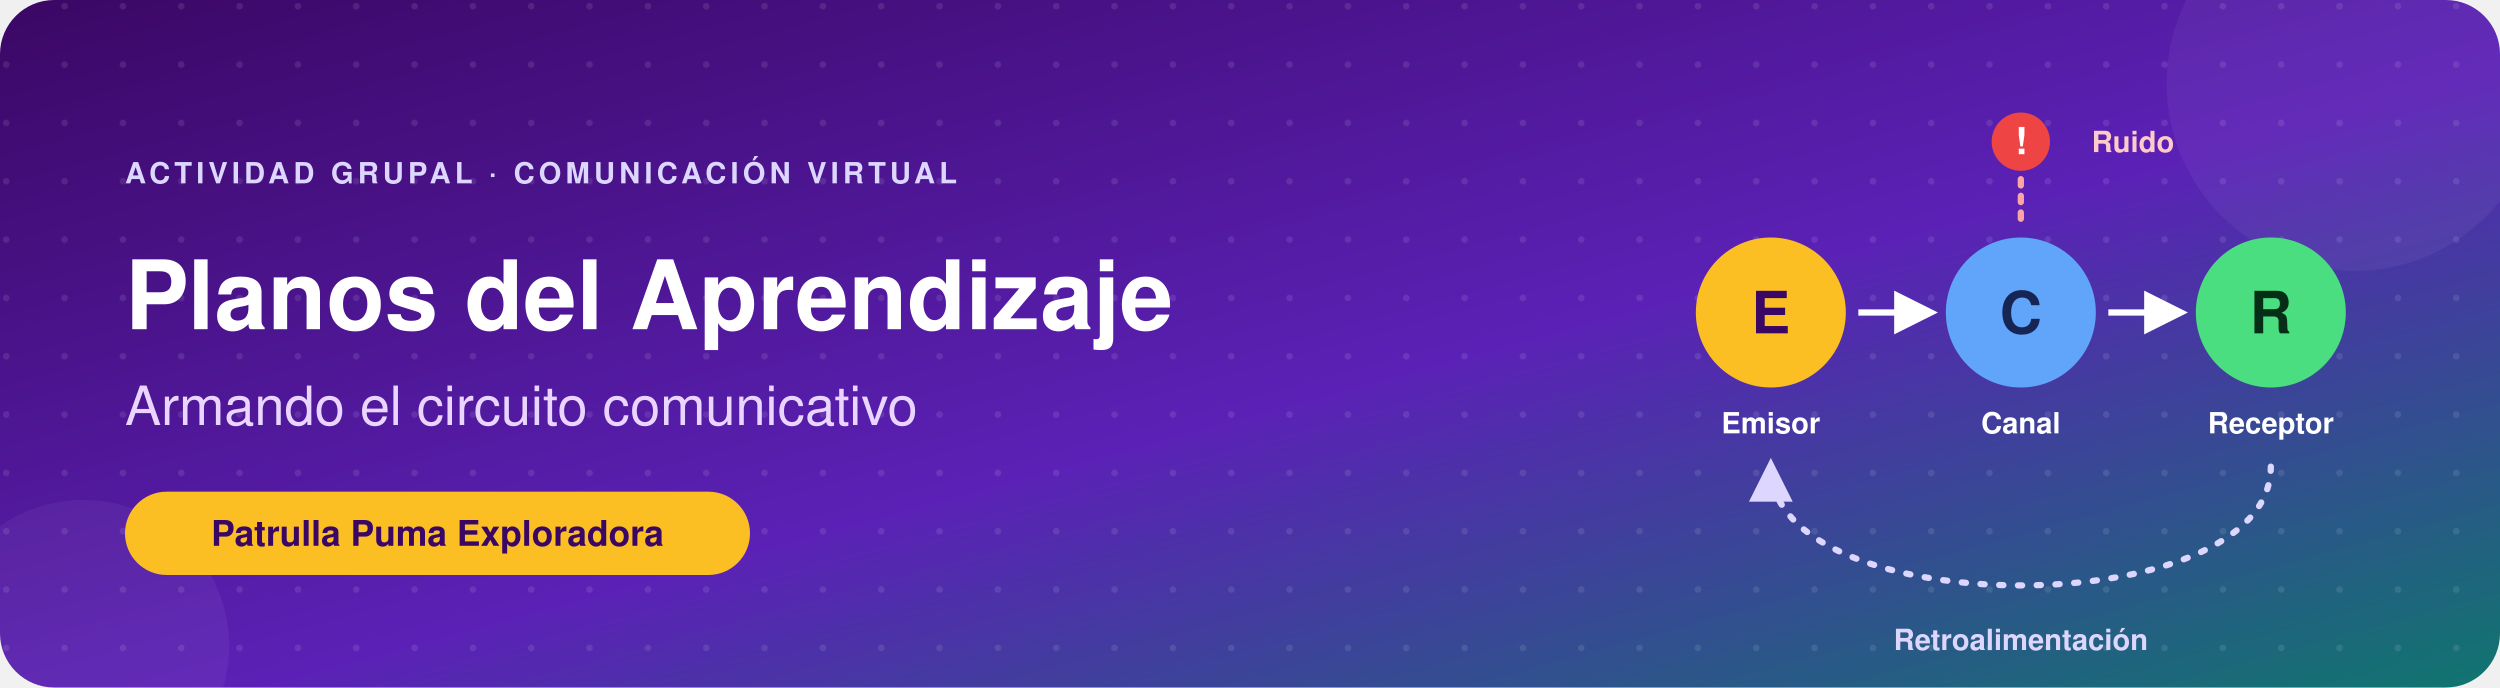
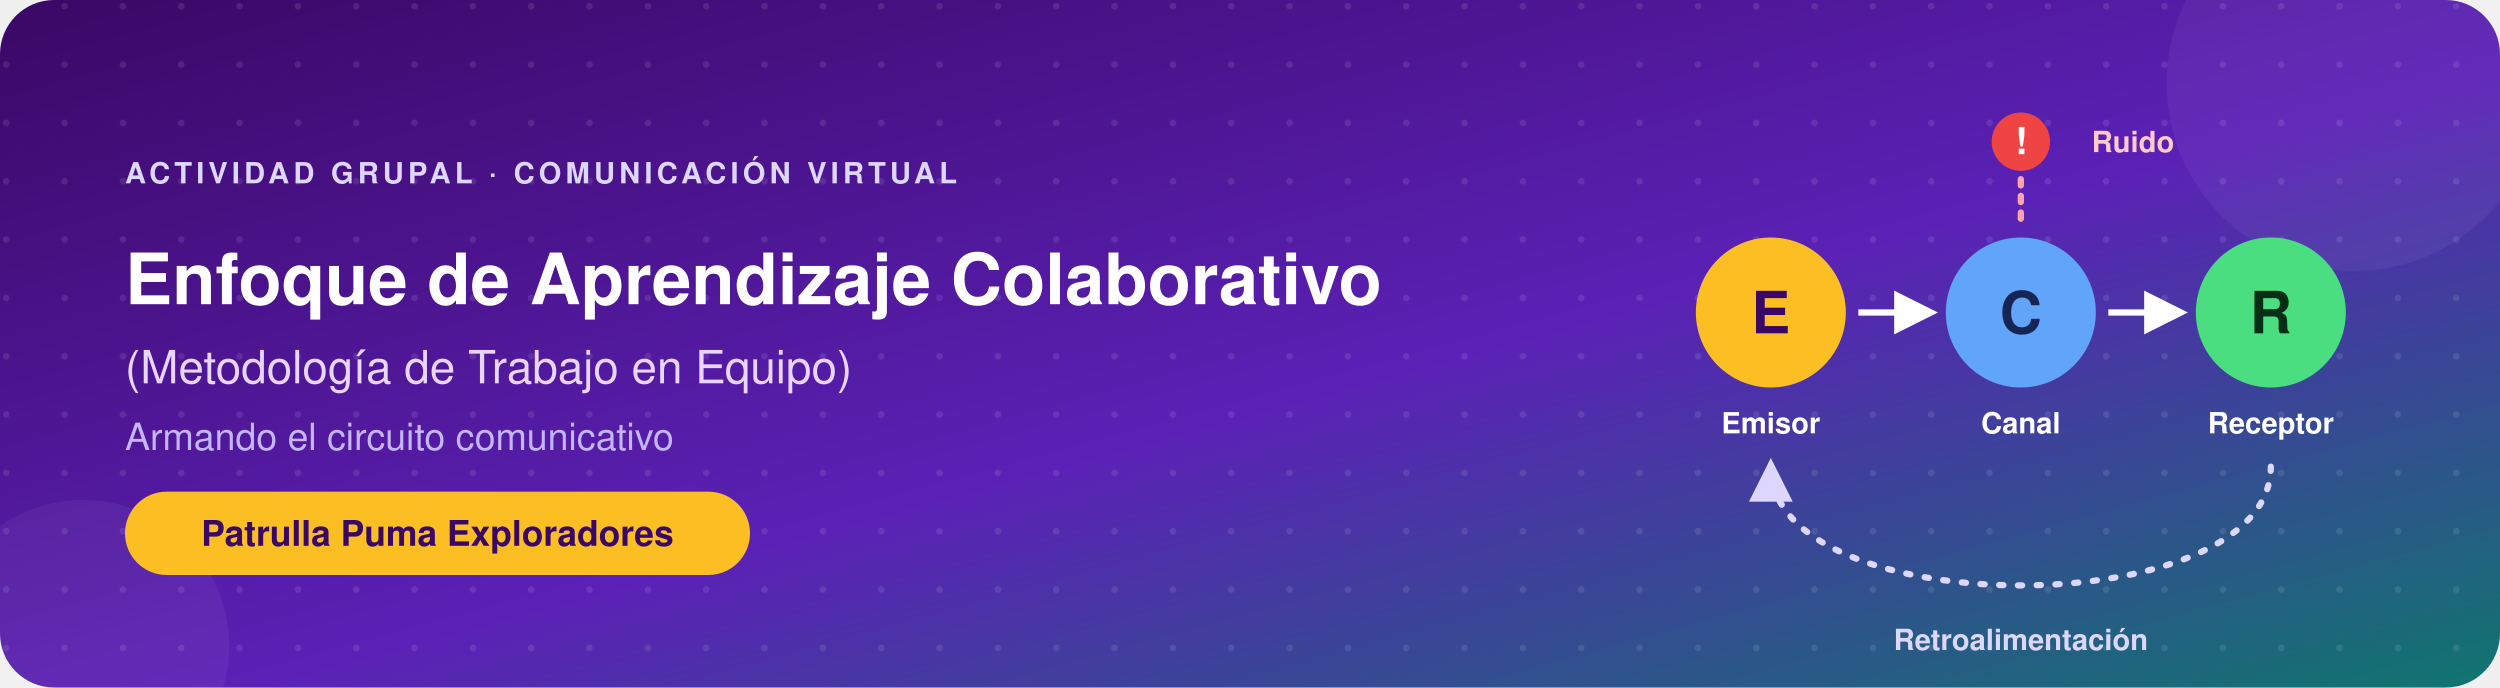
<svg xmlns="http://www.w3.org/2000/svg" viewBox="0 0 1200 330" width="1200" height="330" role="img" aria-label="Planos del Aprendizaje">
  <defs>
    <linearGradient id="bg" x1="0" y1="0" x2="1" y2="1">
      <stop offset="0" stop-color="#3b0764" />
      <stop offset="0.55" stop-color="#5b21b6" />
      <stop offset="1" stop-color="#0f766e" />
    </linearGradient>
    <marker id="arr" viewBox="0 0 10 10" refX="8" refY="5" markerWidth="7" markerHeight="7" orient="auto-start-reverse">
      <path d="M0 0 L10 5 L0 10 z" fill="#ffffff" />
    </marker>
    <marker id="arrp" viewBox="0 0 10 10" refX="8" refY="5" markerWidth="7" markerHeight="7" orient="auto-start-reverse">
      <path d="M0 0 L10 5 L0 10 z" fill="#ddd6fe" />
    </marker>
    <pattern id="dots" width="28" height="28" patternUnits="userSpaceOnUse">
      <circle cx="3" cy="3" r="1.6" fill="#ffffff" fill-opacity="0.10" />
    </pattern>
  </defs>
  <rect width="1200" height="330" rx="26" fill="url(#bg)" />
  <rect width="1200" height="330" rx="26" fill="url(#dots)" />
  <circle cx="1130" cy="40" r="90" fill="#ffffff" fill-opacity="0.05" />
  <circle cx="40" cy="310" r="70" fill="#ffffff" fill-opacity="0.05" />
  <g font-family="Segoe UI, Helvetica, Arial, sans-serif">
    <text x="60" y="88" font-size="14" font-weight="600" letter-spacing="2" fill="#ddd6fe">ACTIVIDAD GRUPAL · COMUNICACIÓN VIRTUAL</text>
-     <text x="60" y="158" font-size="46" font-weight="800" fill="#ffffff">Planos del Aprendizaje</text>
-     <text x="60" y="204" font-size="26" font-weight="400" fill="#e9d5ff">Armando el circuito comunicativo</text>
+     <text x="60" y="146" font-size="34" font-weight="800" fill="#ffffff">Enfoque de Aprendizaje Colaborativo</text>
+     <text x="60" y="184" font-size="22" font-weight="400" fill="#e9d5ff">(Metodología de Trabajo en Equipo)</text>
+     <text x="60" y="216" font-size="18" font-weight="400" fill="#c4b5fd">Armando el circuito comunicativo</text>
    <rect x="60" y="236" width="300" height="40" rx="20" fill="#fbbf24" />
-     <text x="210" y="262" font-size="17" font-weight="700" fill="#3b0764" text-anchor="middle">Patrulla Puma Exploradora</text>
+     <text x="210" y="262" font-size="17" font-weight="700" fill="#3b0764" text-anchor="middle">Patrulla Puma Exploradores</text>
    <line x1="892" y1="150" x2="926" y2="150" stroke="#ffffff" stroke-width="3" marker-end="url(#arr)" />
    <line x1="1012" y1="150" x2="1046" y2="150" stroke="#ffffff" stroke-width="3" marker-end="url(#arr)" />
    <circle cx="850" cy="150" r="36" fill="#fbbf24" />
    <circle cx="970" cy="150" r="36" fill="#60a5fa" />
    <circle cx="1090" cy="150" r="36" fill="#4ade80" />
    <text x="850" y="160" font-size="28" font-weight="800" fill="#3b0764" text-anchor="middle">E</text>
    <text x="970" y="160" font-size="28" font-weight="800" fill="#172554" text-anchor="middle">C</text>
    <text x="1090" y="160" font-size="28" font-weight="800" fill="#052e16" text-anchor="middle">R</text>
    <g font-size="14" font-weight="600" fill="#ffffff" text-anchor="middle">
      <text x="850" y="208">Emisor</text>
      <text x="970" y="208">Canal</text>
      <text x="1090" y="208">Receptor</text>
    </g>
    <path d="M1090 224 C1090 300 850 300 850 224" fill="none" stroke="#ddd6fe" stroke-width="3" stroke-dasharray="2 7" stroke-linecap="round" marker-end="url(#arrp)" />
    <text x="970" y="312" font-size="14" font-weight="600" fill="#ddd6fe" text-anchor="middle">Retroalimentación</text>
    <line x1="970" y1="86" x2="970" y2="108" stroke="#fca5a5" stroke-width="3" stroke-dasharray="3 5" stroke-linecap="round" />
    <circle cx="970" cy="68" r="14" fill="#ef4444" />
    <text x="970" y="74" font-size="18" font-weight="800" fill="#ffffff" text-anchor="middle">!</text>
    <text x="1004" y="73" font-size="14" font-weight="600" fill="#fecaca">Ruido</text>
  </g>
</svg>
